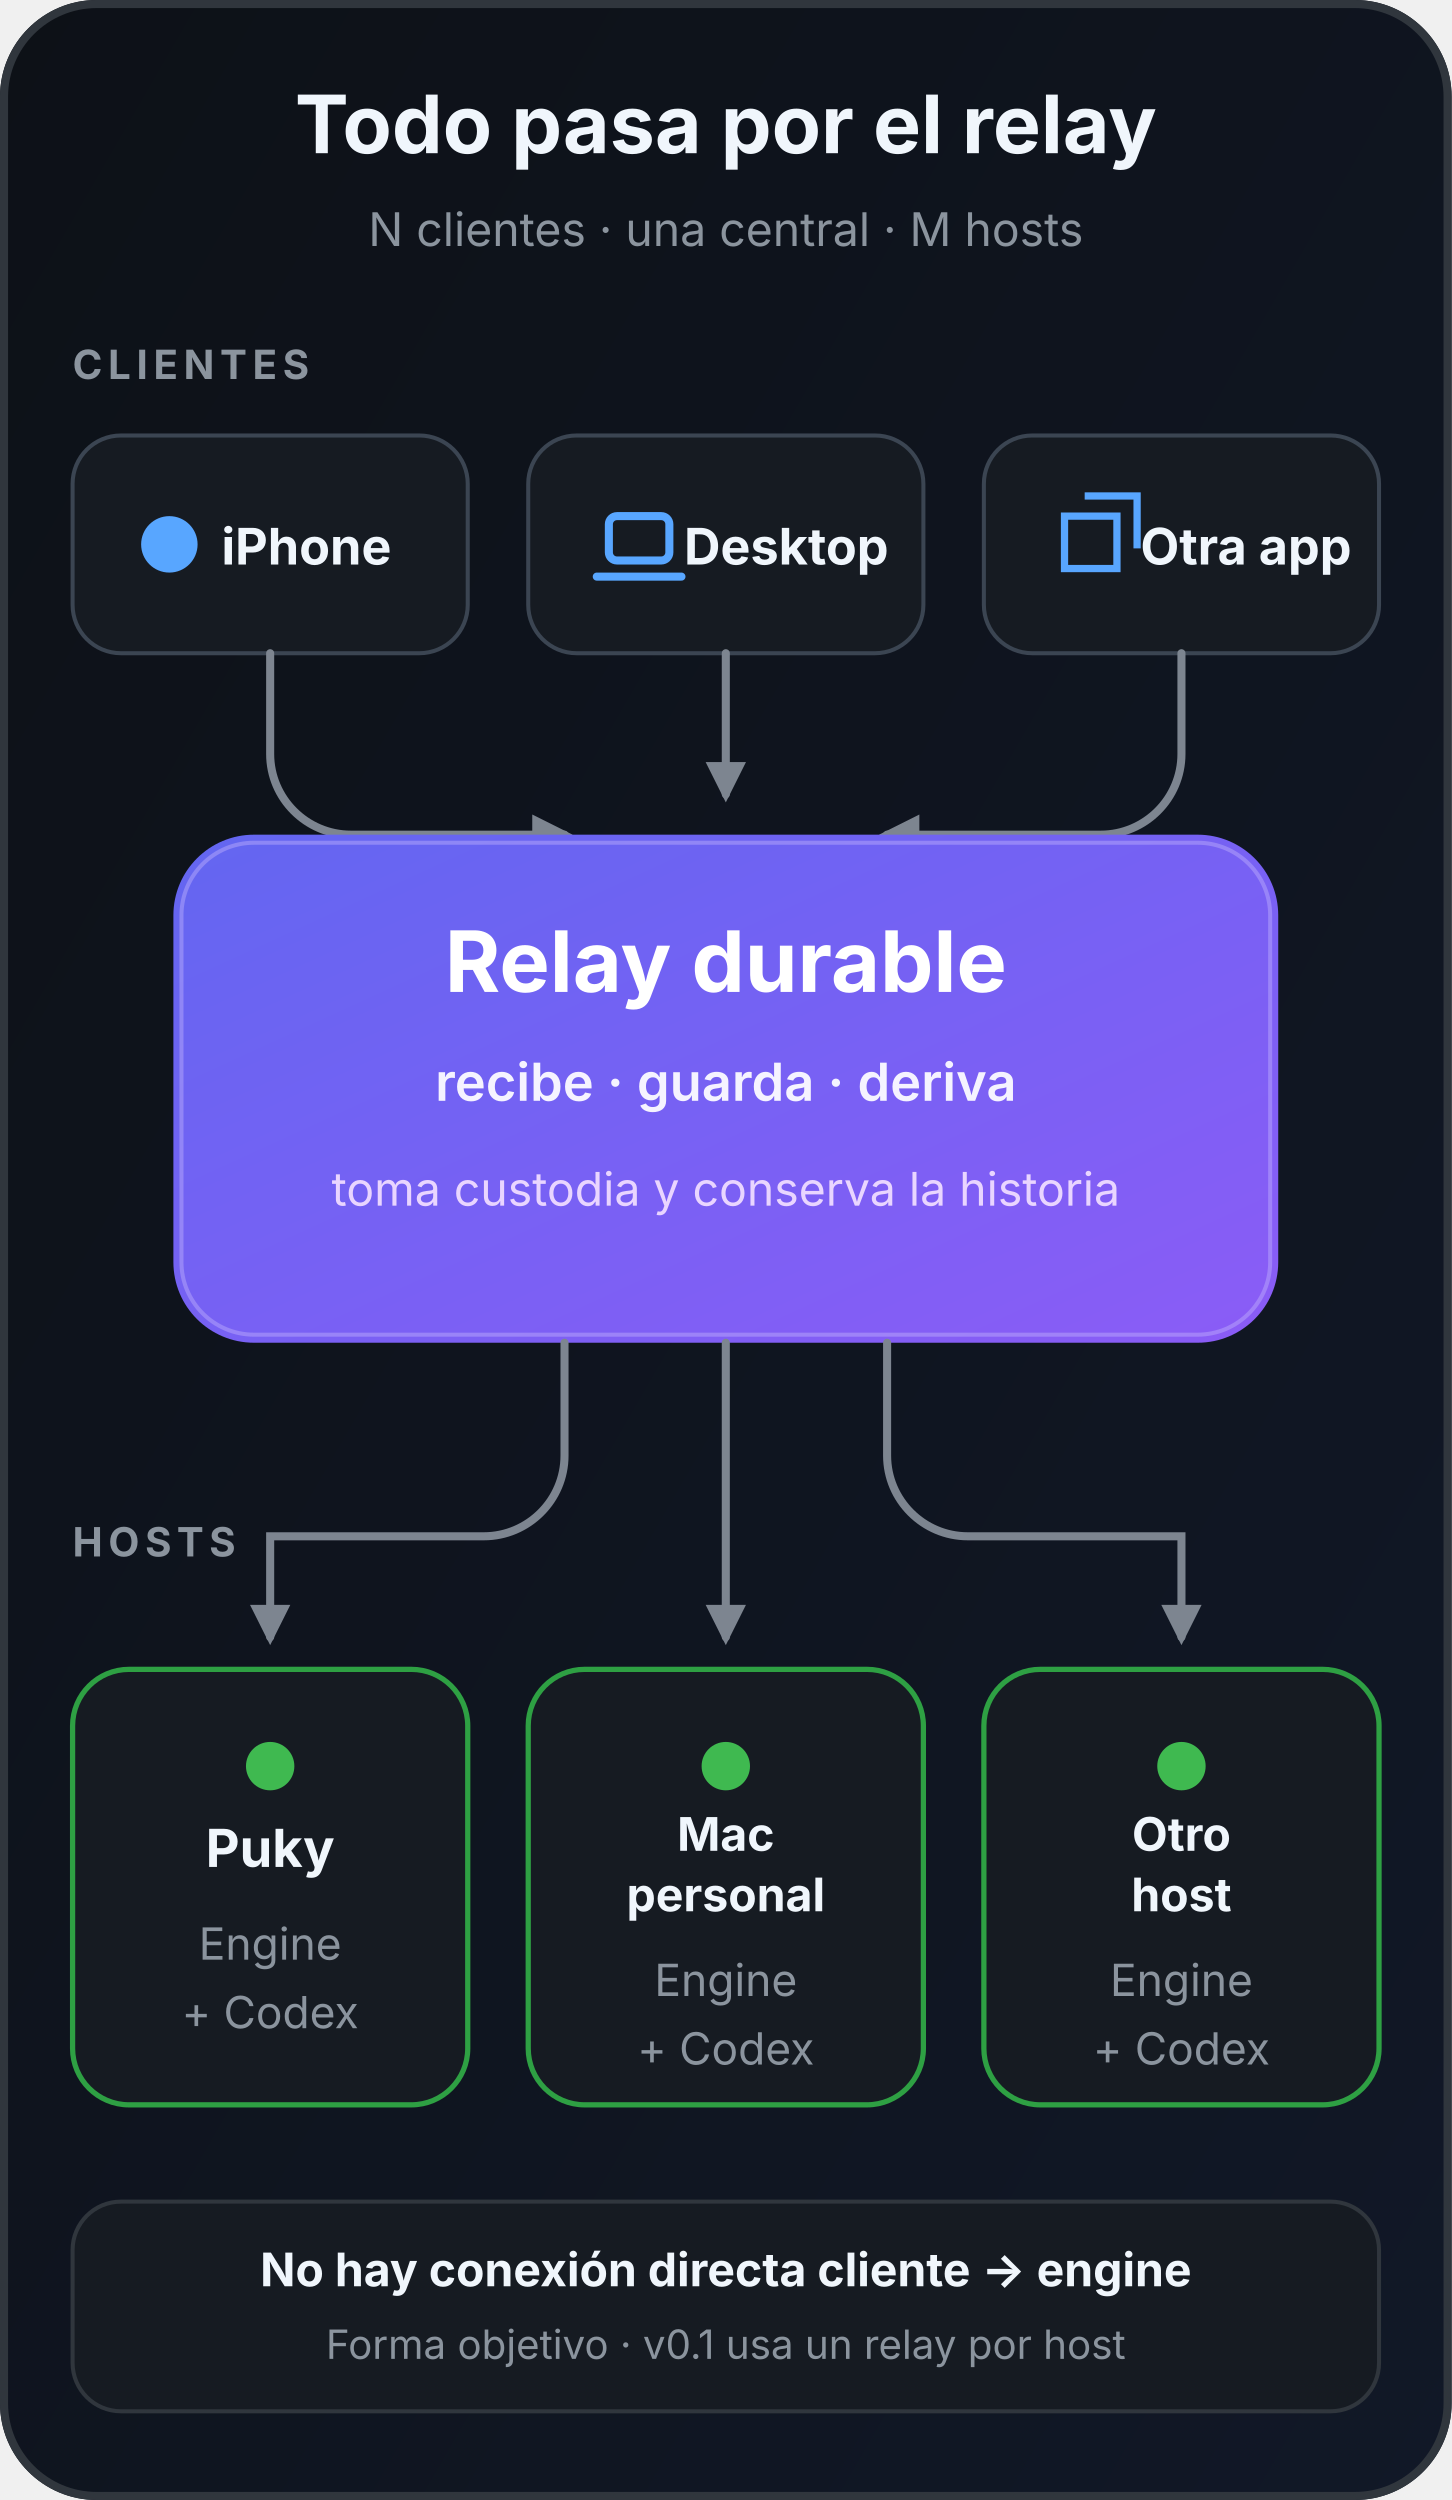
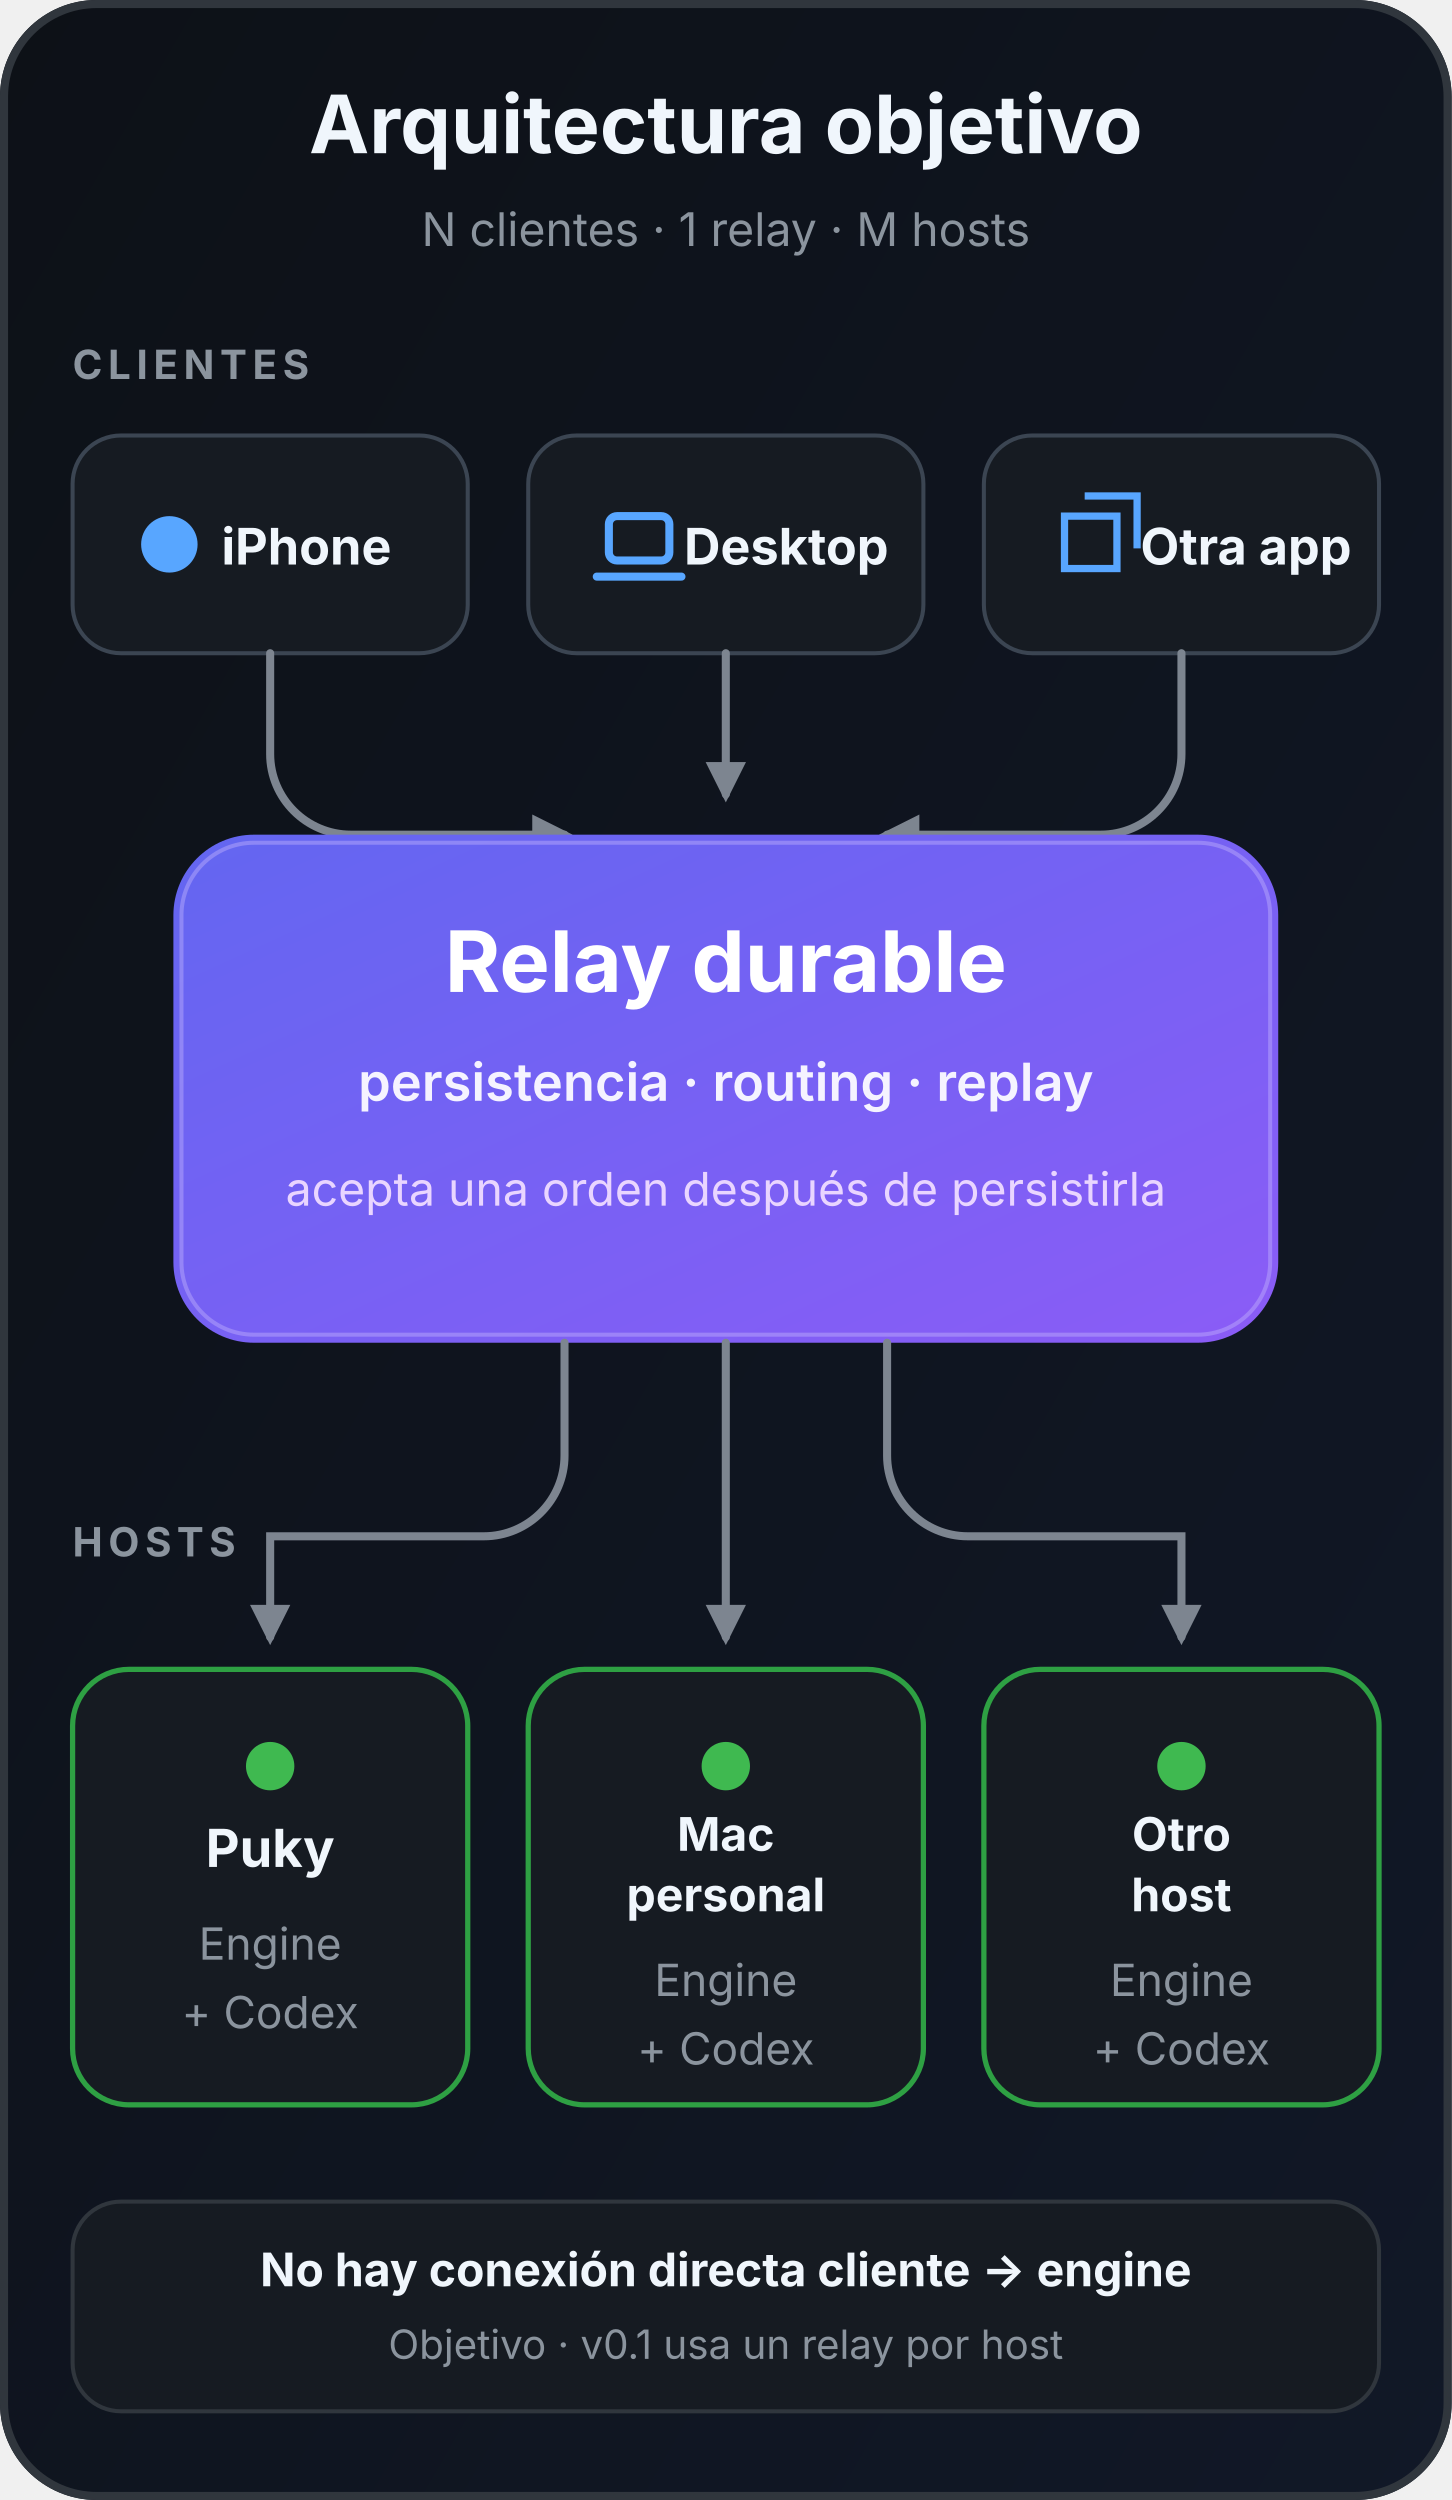
<svg xmlns="http://www.w3.org/2000/svg" width="720" height="1240" viewBox="0 0 360 620" role="img" aria-labelledby="title description">
  <defs>
    <linearGradient id="background" x1="0" y1="0" x2="1" y2="1">
      <stop offset="0" stop-color="#0d1117" />
      <stop offset="1" stop-color="#111827" />
    </linearGradient>
    <linearGradient id="relay" x1="0" y1="0" x2="1" y2="1">
      <stop offset="0" stop-color="#6366f1" />
      <stop offset="1" stop-color="#8b5cf6" />
    </linearGradient>
    <marker id="arrow" viewBox="0 0 10 10" refX="8" refY="5" markerWidth="5" markerHeight="5" orient="auto-start-reverse">
      <path d="M 0 0 L 10 5 L 0 10 z" fill="#7d8590" />
    </marker>
  </defs>
  <rect width="360" height="620" rx="24" fill="url(#background)" />
  <rect x="1" y="1" width="358" height="618" rx="23" fill="none" stroke="#30363d" stroke-width="2" />
-   <text x="180" y="38" fill="#f0f6fc" font-family="-apple-system, BlinkMacSystemFont, 'Segoe UI', sans-serif" font-size="20" font-weight="700" text-anchor="middle">Todo pasa por el relay</text>
-   <text x="180" y="61" fill="#8b949e" font-family="-apple-system, BlinkMacSystemFont, 'Segoe UI', sans-serif" font-size="11.5" text-anchor="middle">N clientes · una central · M hosts</text>
+   <text x="180" y="38" fill="#f0f6fc" font-family="-apple-system, BlinkMacSystemFont, 'Segoe UI', sans-serif" font-size="20" font-weight="700" text-anchor="middle">Arquitectura objetivo</text>
+   <text x="180" y="61" fill="#8b949e" font-family="-apple-system, BlinkMacSystemFont, 'Segoe UI', sans-serif" font-size="11.5" text-anchor="middle">N clientes · 1 relay · M hosts</text>
  <text x="18" y="94" fill="#8b949e" font-family="-apple-system, BlinkMacSystemFont, 'Segoe UI', sans-serif" font-size="10" font-weight="700" letter-spacing="1.4">CLIENTES</text>
  <g font-family="-apple-system, BlinkMacSystemFont, 'Segoe UI', sans-serif" text-anchor="middle">
    <rect x="18" y="108" width="98" height="54" rx="12" fill="#161b22" stroke="#3b4552" />
    <circle cx="42" cy="135" r="7" fill="#58a6ff" />
    <text x="76" y="140" fill="#f0f6fc" font-size="12.5" font-weight="650">iPhone</text>
    <rect x="131" y="108" width="98" height="54" rx="12" fill="#161b22" stroke="#3b4552" />
    <rect x="151" y="128" width="15" height="11" rx="2" fill="none" stroke="#58a6ff" stroke-width="2" />
    <path d="M148 143h21" stroke="#58a6ff" stroke-width="2" stroke-linecap="round" />
    <text x="195" y="140" fill="#f0f6fc" font-size="12.5" font-weight="650">Desktop</text>
    <rect x="244" y="108" width="98" height="54" rx="12" fill="#161b22" stroke="#3b4552" />
    <path d="M264 128h13v13h-13z M269 123h13v13" fill="none" stroke="#58a6ff" stroke-width="1.8" />
    <text x="309" y="140" fill="#f0f6fc" font-size="12.5" font-weight="650">Otra app</text>
  </g>
  <g fill="none" stroke="#7d8590" stroke-width="2" stroke-linecap="round" marker-end="url(#arrow)">
    <path d="M67 162v25c0 11 9 20 20 20h53" />
    <path d="M180 162v35" />
    <path d="M293 162v25c0 11-9 20-20 20h-53" />
  </g>
  <rect x="43" y="207" width="274" height="126" rx="20" fill="url(#relay)" />
  <rect x="45" y="209" width="270" height="122" rx="18" fill="none" stroke="#c4b5fd" stroke-opacity="0.42" />
  <text x="180" y="246" fill="#ffffff" font-family="-apple-system, BlinkMacSystemFont, 'Segoe UI', sans-serif" font-size="21" font-weight="750" text-anchor="middle">Relay durable</text>
-   <text x="180" y="273" fill="#f5f3ff" font-family="-apple-system, BlinkMacSystemFont, 'Segoe UI', sans-serif" font-size="13" font-weight="600" text-anchor="middle">recibe · guarda · deriva</text>
-   <text x="180" y="299" fill="#e9d5ff" font-family="-apple-system, BlinkMacSystemFont, 'Segoe UI', sans-serif" font-size="11.5" text-anchor="middle">toma custodia y conserva la historia</text>
+   <text x="180" y="273" fill="#f5f3ff" font-family="-apple-system, BlinkMacSystemFont, 'Segoe UI', sans-serif" font-size="13" font-weight="600" text-anchor="middle">persistencia · routing · replay</text>
+   <text x="180" y="299" fill="#e9d5ff" font-family="-apple-system, BlinkMacSystemFont, 'Segoe UI', sans-serif" font-size="11.5" text-anchor="middle">acepta una orden después de persistirla</text>
  <g fill="none" stroke="#7d8590" stroke-width="2" stroke-linecap="round" marker-end="url(#arrow)">
    <path d="M140 333v28c0 11-9 20-20 20H67v25" />
    <path d="M180 333v73" />
    <path d="M220 333v28c0 11 9 20 20 20h53v25" />
  </g>
  <text x="18" y="386" fill="#8b949e" font-family="-apple-system, BlinkMacSystemFont, 'Segoe UI', sans-serif" font-size="10" font-weight="700" letter-spacing="1.4">HOSTS</text>
  <g font-family="-apple-system, BlinkMacSystemFont, 'Segoe UI', sans-serif" text-anchor="middle">
    <rect x="18" y="414" width="98" height="108" rx="14" fill="#161b22" stroke="#2ea043" stroke-width="1.3" />
    <circle cx="67" cy="438" r="6" fill="#3fb950" />
    <text x="67" y="463" fill="#f0f6fc" font-size="13" font-weight="700">Puky</text>
    <text x="67" y="486" fill="#8b949e" font-size="11">Engine</text>
    <text x="67" y="503" fill="#8b949e" font-size="11">+ Codex</text>
    <rect x="131" y="414" width="98" height="108" rx="14" fill="#161b22" stroke="#2ea043" stroke-width="1.3" />
    <circle cx="180" cy="438" r="6" fill="#3fb950" />
    <text x="180" y="459" fill="#f0f6fc" font-size="11.5" font-weight="700">Mac</text>
    <text x="180" y="474" fill="#f0f6fc" font-size="11.5" font-weight="700">personal</text>
    <text x="180" y="495" fill="#8b949e" font-size="11">Engine</text>
    <text x="180" y="512" fill="#8b949e" font-size="11">+ Codex</text>
    <rect x="244" y="414" width="98" height="108" rx="14" fill="#161b22" stroke="#2ea043" stroke-width="1.3" />
    <circle cx="293" cy="438" r="6" fill="#3fb950" />
    <text x="293" y="459" fill="#f0f6fc" font-size="11.5" font-weight="700">Otro</text>
    <text x="293" y="474" fill="#f0f6fc" font-size="11.5" font-weight="700">host</text>
    <text x="293" y="495" fill="#8b949e" font-size="11">Engine</text>
    <text x="293" y="512" fill="#8b949e" font-size="11">+ Codex</text>
  </g>
  <rect x="18" y="546" width="324" height="52" rx="12" fill="#161b22" stroke="#30363d" />
  <text x="180" y="567" fill="#f0f6fc" font-family="-apple-system, BlinkMacSystemFont, 'Segoe UI', sans-serif" font-size="11.5" font-weight="650" text-anchor="middle">No hay conexión directa cliente → engine</text>
-   <text x="180" y="585" fill="#8b949e" font-family="-apple-system, BlinkMacSystemFont, 'Segoe UI', sans-serif" font-size="10" text-anchor="middle">Forma objetivo · v0.1 usa un relay por host</text>
+   <text x="180" y="585" fill="#8b949e" font-family="-apple-system, BlinkMacSystemFont, 'Segoe UI', sans-serif" font-size="10" text-anchor="middle">Objetivo · v0.1 usa un relay por host</text>
</svg>
